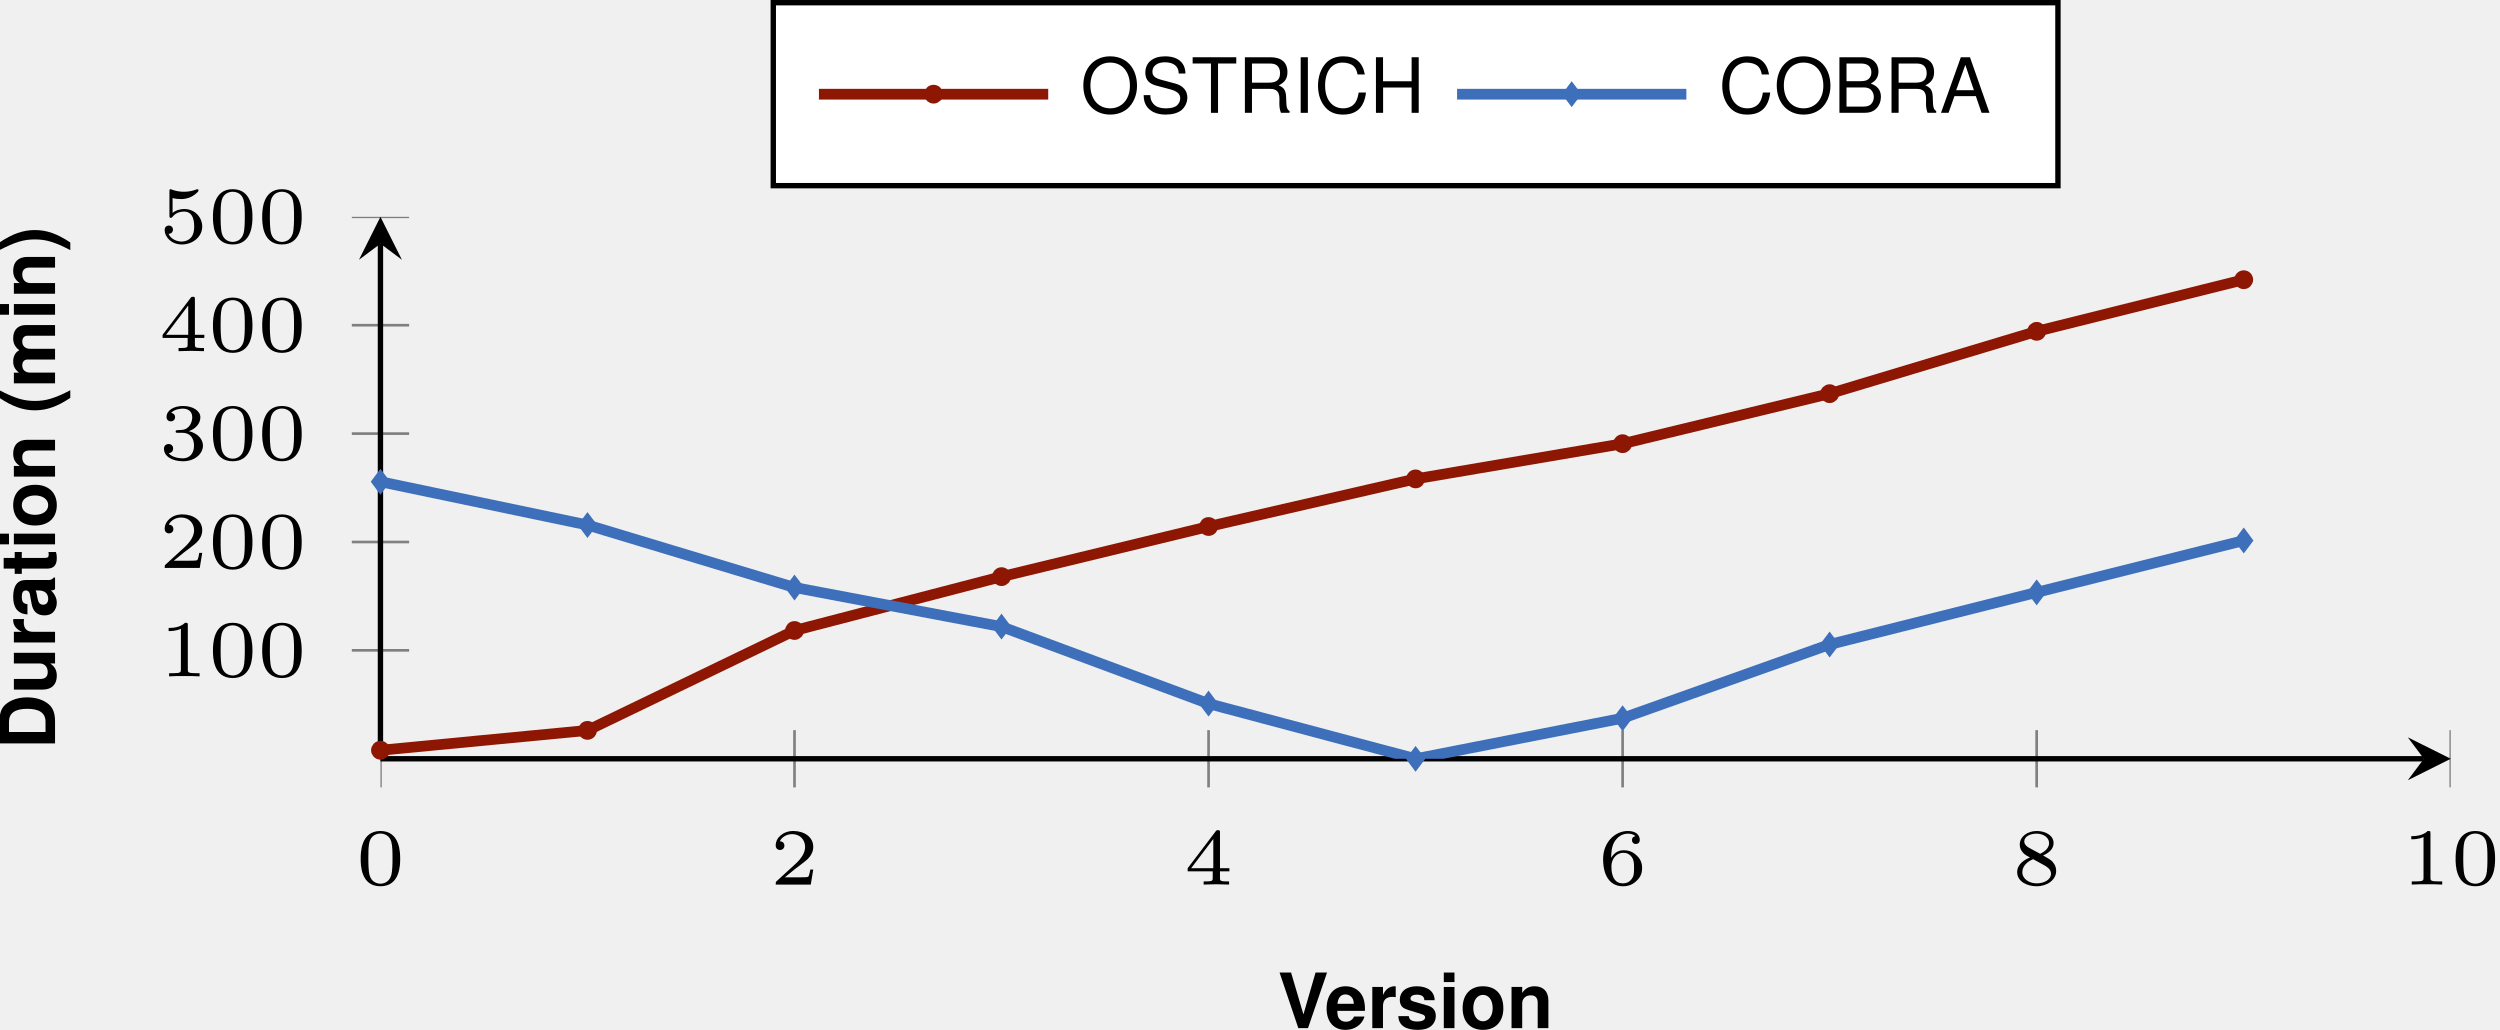
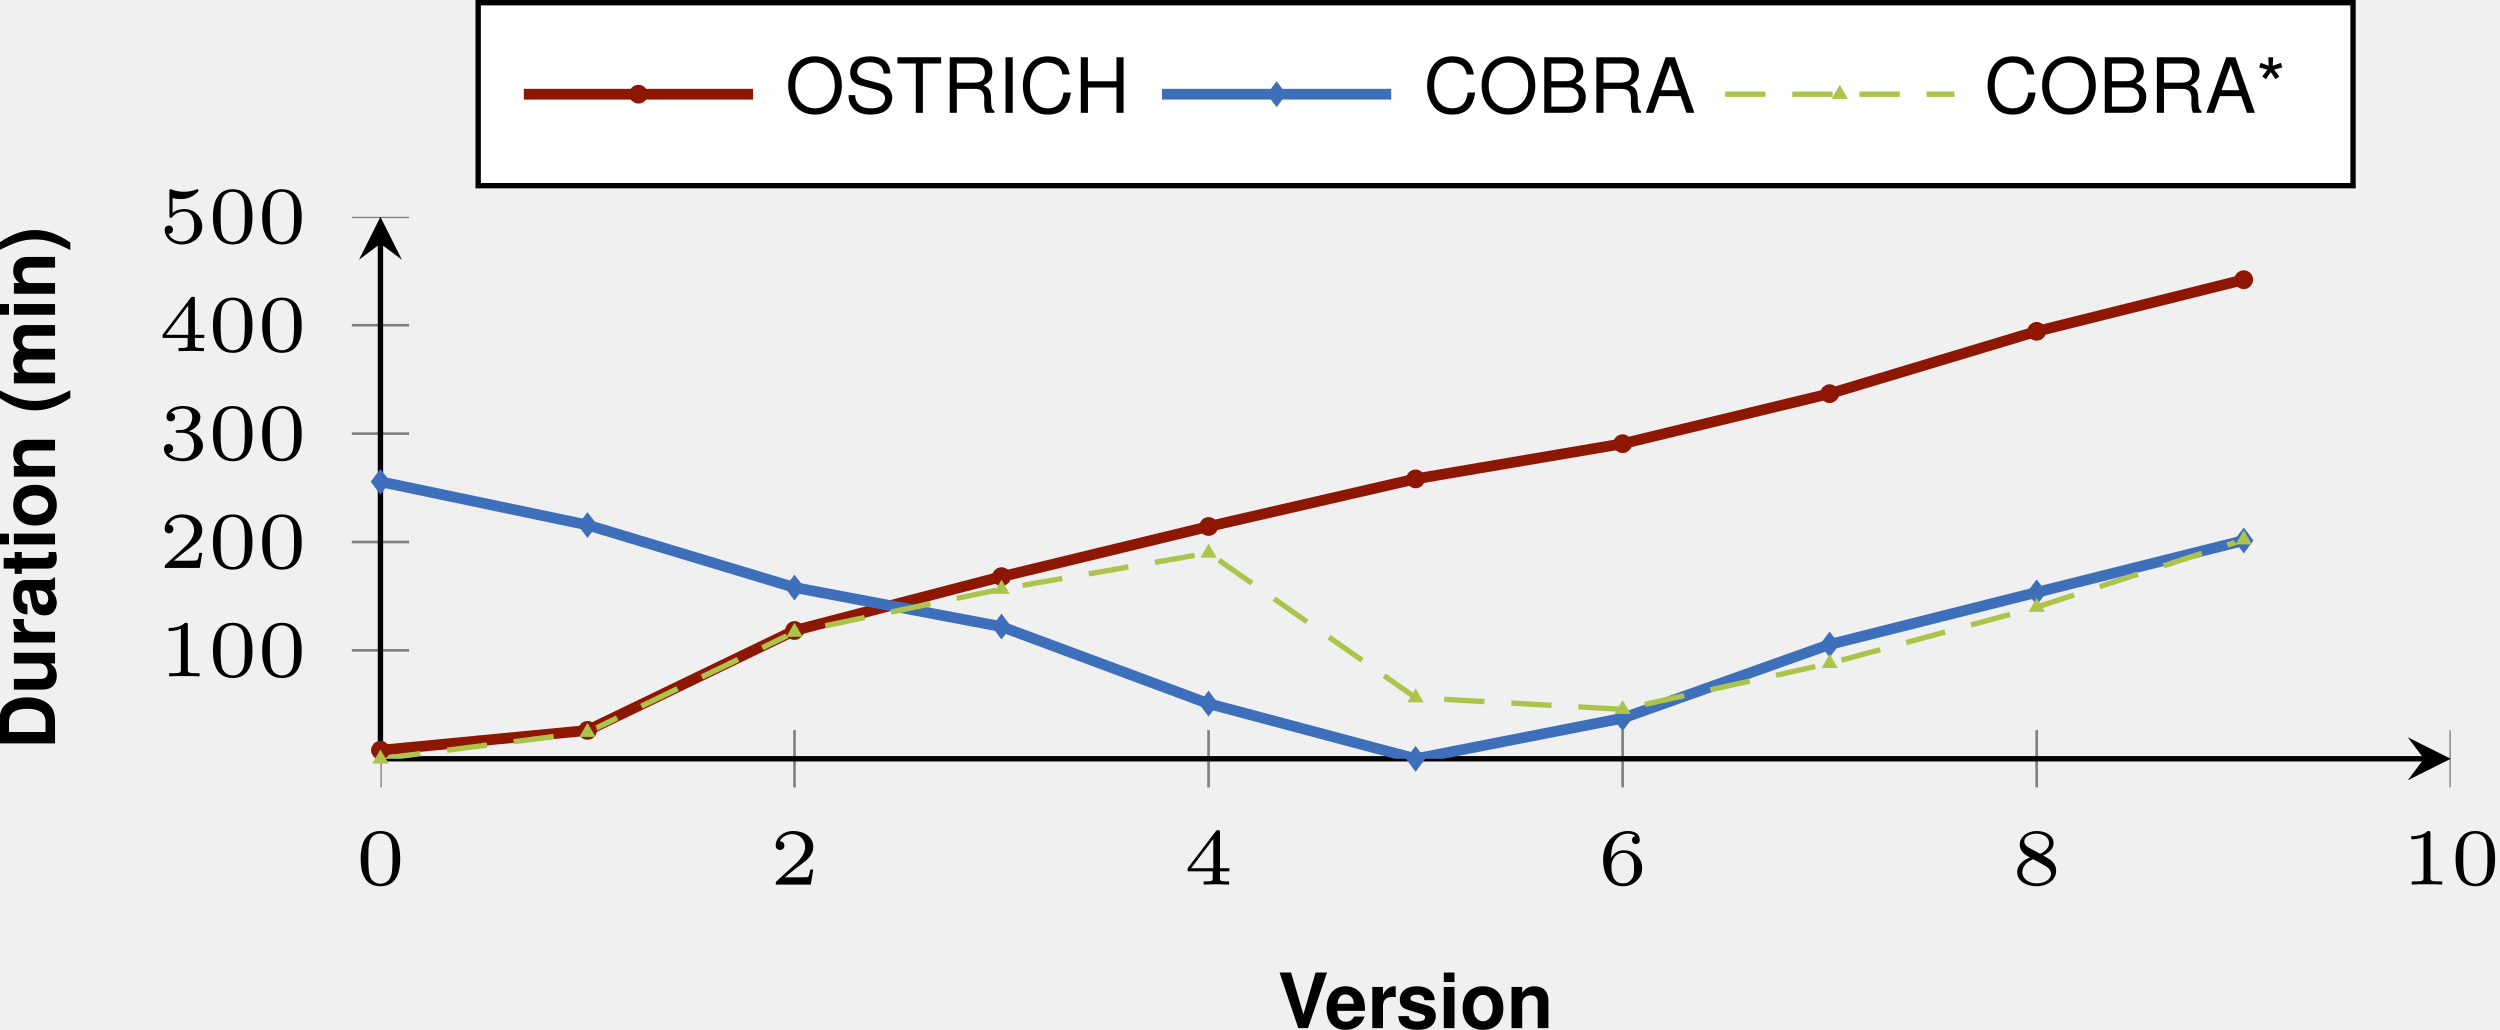
<svg xmlns="http://www.w3.org/2000/svg" xmlns:xlink="http://www.w3.org/1999/xlink" version="1.1" width="185.474pt" height="76.356pt" viewBox="2.849 -15.309 185.474 76.356">
  <defs>
    <clipPath id="clip1">
      <path d="M31.074 182.719H184.671V-140.957H31.074" />
    </clipPath>
    <clipPath id="clip2">
      <path d="M-110.68 40.984V.777H326.425V40.984" />
    </clipPath>
    <clipPath id="clip3">
      <path d="M31.074 40.984H184.671V.777H31.074Z" />
    </clipPath>
-     <path id="g4-65" d="M2.682-1.239L3.106 0H3.694L2.246-4.124H1.567L.096 0H.656L1.092-1.239H2.682ZM2.535-1.68H1.222L1.901-3.559L2.535-1.68Z" />
-     <path id="g4-66" d="M.447 0H2.308C2.699 0 2.987-.107 3.208-.345C3.411-.56 3.525-.854 3.525-1.177C3.525-1.675 3.298-1.974 2.772-2.178C3.146-2.354 3.344-2.659 3.344-3.078C3.344-3.378 3.23-3.643 3.015-3.836C2.8-4.034 2.518-4.124 2.122-4.124H.447V0ZM.973-2.348V-3.66H1.991C2.286-3.66 2.45-3.621 2.591-3.513C2.738-3.4 2.817-3.23 2.817-3.004C2.817-2.783 2.738-2.608 2.591-2.495C2.45-2.387 2.286-2.348 1.991-2.348H.973ZM.973-.464V-1.884H2.257C2.512-1.884 2.682-1.822 2.806-1.686C2.931-1.556 2.998-1.375 2.998-1.171C2.998-.973 2.931-.792 2.806-.662C2.682-.526 2.512-.464 2.257-.464H.973Z" />
-     <path id="g4-67" d="M3.745-2.846C3.581-3.751 3.061-4.192 2.155-4.192C1.601-4.192 1.154-4.017 .849-3.677C.475-3.27 .272-2.682 .272-2.014C.272-1.335 .481-.752 .871-.351C1.188-.023 1.595 .13 2.133 .13C3.14 .13 3.706-.413 3.83-1.505H3.287C3.242-1.222 3.185-1.03 3.1-.866C2.931-.526 2.58-.334 2.139-.334C1.318-.334 .798-.99 .798-2.02C.798-3.078 1.296-3.728 2.093-3.728C2.427-3.728 2.738-3.626 2.908-3.468C3.061-3.327 3.146-3.151 3.208-2.846H3.745Z" />
-     <path id="g4-72" d="M3.117-1.878V0H3.643V-4.124H3.117V-2.342H.996V-4.124H.47V0H1.001V-1.878H3.117Z" />
-     <path id="g4-73" d="M1.098-4.124H.566V0H1.098V-4.124Z" />
-     <path id="g4-79" d="M2.201-4.192C1.018-4.192 .215-3.321 .215-2.031S1.018 .13 2.206 .13C2.704 .13 3.151-.023 3.485-.306C3.932-.685 4.198-1.324 4.198-1.997C4.198-3.327 3.411-4.192 2.201-4.192ZM2.201-3.728C3.095-3.728 3.672-3.049 3.672-2.008C3.672-1.013 3.078-.334 2.206-.334C1.33-.334 .741-1.013 .741-2.031S1.33-3.728 2.201-3.728Z" />
-     <path id="g4-82" d="M1.052-1.776H2.41C2.88-1.776 3.089-1.55 3.089-1.041L3.083-.673C3.083-.419 3.129-.17 3.202 0H3.841V-.13C3.643-.266 3.604-.413 3.592-.962C3.587-1.641 3.479-1.844 3.032-2.037C3.496-2.263 3.683-2.552 3.683-3.021C3.683-3.734 3.236-4.124 2.427-4.124H.526V0H1.052V-1.776ZM1.052-2.24V-3.66H2.325C2.619-3.66 2.789-3.615 2.919-3.502C3.061-3.383 3.134-3.196 3.134-2.948C3.134-2.461 2.885-2.24 2.325-2.24H1.052Z" />
-     <path id="g4-83" d="M3.372-2.914C3.366-3.723 2.812-4.192 1.861-4.192C.956-4.192 .396-3.728 .396-2.981C.396-2.478 .662-2.161 1.205-2.02L2.229-1.748C2.75-1.612 2.987-1.403 2.987-1.081C2.987-.86 2.868-.634 2.693-.509C2.529-.396 2.269-.334 1.935-.334C1.488-.334 1.182-.441 .984-.679C.832-.86 .764-1.058 .769-1.313H.272C.277-.933 .351-.685 .515-.458C.798-.074 1.273 .13 1.901 .13C2.393 .13 2.795 .017 3.061-.187C3.338-.407 3.513-.775 3.513-1.131C3.513-1.641 3.196-2.014 2.636-2.167L1.601-2.444C1.103-2.58 .922-2.738 .922-3.055C.922-3.474 1.29-3.751 1.844-3.751C2.501-3.751 2.868-3.451 2.874-2.914H3.372Z" />
-     <path id="g4-84" d="M2.003-3.66H3.355V-4.124H.119V-3.66H1.477V0H2.003V-3.66Z" />
    <path id="g1-40" d="M1.148-4.124C.498-3.146 .226-2.365 .226-1.499C.226-.628 .498 .153 1.148 1.131H1.714C1.115-.034 .922-.668 .922-1.499C.922-2.325 1.115-2.97 1.714-4.124H1.148Z" />
    <path id="g1-41" d="M.69 1.131C1.341 .153 1.612-.628 1.612-1.494C1.612-2.365 1.341-3.146 .69-4.124H.124C.724-2.959 .917-2.325 .917-1.494C.917-.668 .724-.023 .124 1.131H.69Z" />
    <path id="g1-68" d="M.436 0H2.048C2.676 0 3.072-.147 3.349-.481C3.677-.866 3.853-1.426 3.853-2.065C3.853-2.699 3.677-3.259 3.349-3.649C3.072-3.983 2.682-4.124 2.048-4.124H.436V0ZM1.284-.707V-3.417H2.048C2.687-3.417 3.004-2.97 3.004-2.059C3.004-1.154 2.687-.707 2.048-.707H1.284Z" />
    <path id="g1-86" d="M2.246 0L3.66-4.124H2.806L1.907-1.018L.99-4.124H.136L1.528 0H2.246Z" />
    <path id="g1-97" d="M2.965-.096C2.823-.226 2.783-.311 2.783-.47V-2.167C2.783-2.789 2.359-3.106 1.533-3.106S.277-2.755 .226-2.048H.99C1.03-2.365 1.16-2.467 1.55-2.467C1.856-2.467 2.008-2.365 2.008-2.161C2.008-2.059 1.957-1.969 1.873-1.924C1.765-1.867 1.765-1.867 1.375-1.805L1.058-1.748C.453-1.646 .158-1.335 .158-.786C.158-.526 .232-.311 .373-.158C.549 .023 .815 .13 1.086 .13C1.426 .13 1.737-.017 2.014-.306C2.014-.147 2.031-.091 2.105 0H2.965V-.096ZM2.008-1.228C2.008-.769 1.782-.509 1.38-.509C1.115-.509 .95-.651 .95-.877C.95-1.115 1.075-1.228 1.403-1.296L1.675-1.346C1.884-1.386 1.918-1.397 2.008-1.443V-1.228Z" />
    <path id="g1-101" d="M2.965-1.279C2.97-1.346 2.97-1.375 2.97-1.414C2.97-1.72 2.925-2.003 2.851-2.218C2.648-2.772 2.155-3.106 1.539-3.106C.662-3.106 .124-2.472 .124-1.448C.124-.47 .656 .13 1.522 .13C2.206 .13 2.761-.26 2.936-.86H2.155C2.059-.617 1.839-.475 1.55-.475C1.324-.475 1.143-.571 1.03-.741C.956-.854 .928-.99 .917-1.279H2.965ZM.928-1.805C.979-2.269 1.177-2.501 1.528-2.501C1.726-2.501 1.907-2.404 2.02-2.246C2.093-2.133 2.127-2.014 2.144-1.805H.928Z" />
    <path id="g1-105" d="M1.171-3.055H.379V0H1.171V-3.055ZM1.171-4.124H.379V-3.417H1.171V-4.124Z" />
    <path id="g1-109" d="M.339-3.055V0H1.131V-1.833C1.131-2.206 1.335-2.433 1.675-2.433C1.941-2.433 2.105-2.28 2.105-2.037V0H2.897V-1.833C2.897-2.206 3.1-2.433 3.44-2.433C3.706-2.433 3.87-2.28 3.87-2.037V0H4.662V-2.161C4.662-2.755 4.3-3.106 3.689-3.106C3.304-3.106 3.032-2.97 2.795-2.653C2.648-2.942 2.342-3.106 1.963-3.106C1.612-3.106 1.386-2.987 1.126-2.676V-3.055H.339Z" />
    <path id="g1-110" d="M.356-3.055V0H1.148V-1.833C1.148-2.195 1.403-2.433 1.788-2.433C2.127-2.433 2.297-2.246 2.297-1.884V0H3.089V-2.048C3.089-2.721 2.716-3.106 2.065-3.106C1.652-3.106 1.375-2.953 1.148-2.614V-3.055H.356Z" />
    <path id="g1-111" d="M1.703-3.106C.769-3.106 .198-2.489 .198-1.488C.198-.481 .769 .13 1.709 .13C2.636 .13 3.219-.487 3.219-1.465C3.219-2.501 2.659-3.106 1.703-3.106ZM1.709-2.467C2.144-2.467 2.427-2.076 2.427-1.477C2.427-.905 2.133-.509 1.709-.509C1.279-.509 .99-.905 .99-1.488S1.279-2.467 1.709-2.467Z" />
    <path id="g1-114" d="M.356-3.055V0H1.148V-1.624C1.148-2.088 1.38-2.32 1.844-2.32C1.929-2.32 1.986-2.314 2.093-2.297V-3.1C2.048-3.106 2.02-3.106 1.997-3.106C1.635-3.106 1.318-2.868 1.148-2.455V-3.055H.356Z" />
    <path id="g1-115" d="M2.857-2.071C2.846-2.716 2.348-3.106 1.528-3.106C.752-3.106 .272-2.716 .272-2.088C.272-1.884 .334-1.709 .441-1.59C.549-1.482 .645-1.431 .939-1.335L1.884-1.041C2.082-.979 2.15-.917 2.15-.792C2.15-.605 1.929-.492 1.561-.492C1.358-.492 1.194-.532 1.092-.6C1.007-.662 .973-.724 .939-.888H.164C.187-.221 .679 .13 1.607 .13C2.031 .13 2.354 .04 2.58-.141S2.942-.605 2.942-.905C2.942-1.301 2.744-1.556 2.342-1.675L1.341-1.963C1.12-2.031 1.064-2.076 1.064-2.201C1.064-2.37 1.245-2.484 1.522-2.484C1.901-2.484 2.088-2.348 2.093-2.071H2.857Z" />
    <path id="g1-116" d="M1.703-2.993H1.262V-3.813H.47V-2.993H.079V-2.467H.47V-.588C.47-.107 .724 .13 1.245 .13C1.42 .13 1.561 .113 1.703 .068V-.487C1.624-.475 1.578-.47 1.522-.47C1.313-.47 1.262-.532 1.262-.803V-2.467H1.703V-2.993Z" />
    <path id="g1-117" d="M3.061 0V-3.055H2.269V-1.143C2.269-.781 2.014-.543 1.629-.543C1.29-.543 1.12-.724 1.12-1.092V-3.055H.328V-.928C.328-.255 .702 .13 1.352 .13C1.765 .13 2.042-.023 2.269-.362V0H3.061Z" />
+     <path id="g4-42" d="M.905-4.124L.933-3.491L.334-3.706L.226-3.372L.837-3.202L.447-2.699L.73-2.495L1.086-3.021L1.437-2.495L1.726-2.699L1.33-3.202L1.941-3.372L1.833-3.706L1.233-3.491L1.262-4.124H.905Z" />
+     <path id="g4-65" d="M2.682-1.239L3.106 0H3.694L2.246-4.124H1.567L.096 0H.656L1.092-1.239H2.682ZM2.535-1.68H1.222L1.901-3.559L2.535-1.68Z" />
+     <path id="g4-66" d="M.447 0H2.308C2.699 0 2.987-.107 3.208-.345C3.411-.56 3.525-.854 3.525-1.177C3.525-1.675 3.298-1.974 2.772-2.178C3.146-2.354 3.344-2.659 3.344-3.078C3.344-3.378 3.23-3.643 3.015-3.836C2.8-4.034 2.518-4.124 2.122-4.124H.447V0ZM.973-2.348V-3.66H1.991C2.286-3.66 2.45-3.621 2.591-3.513C2.738-3.4 2.817-3.23 2.817-3.004C2.817-2.783 2.738-2.608 2.591-2.495C2.45-2.387 2.286-2.348 1.991-2.348H.973ZM.973-.464V-1.884H2.257C2.512-1.884 2.682-1.822 2.806-1.686C2.931-1.556 2.998-1.375 2.998-1.171C2.998-.973 2.931-.792 2.806-.662C2.682-.526 2.512-.464 2.257-.464H.973Z" />
+     <path id="g4-67" d="M3.745-2.846C3.581-3.751 3.061-4.192 2.155-4.192C1.601-4.192 1.154-4.017 .849-3.677C.475-3.27 .272-2.682 .272-2.014C.272-1.335 .481-.752 .871-.351C1.188-.023 1.595 .13 2.133 .13C3.14 .13 3.706-.413 3.83-1.505H3.287C3.242-1.222 3.185-1.03 3.1-.866C2.931-.526 2.58-.334 2.139-.334C1.318-.334 .798-.99 .798-2.02C.798-3.078 1.296-3.728 2.093-3.728C2.427-3.728 2.738-3.626 2.908-3.468C3.061-3.327 3.146-3.151 3.208-2.846H3.745Z" />
+     <path id="g4-72" d="M3.117-1.878V0H3.643V-4.124H3.117V-2.342H.996V-4.124H.47V0H1.001V-1.878H3.117Z" />
+     <path id="g4-73" d="M1.098-4.124H.566V0H1.098V-4.124Z" />
+     <path id="g4-79" d="M2.201-4.192C1.018-4.192 .215-3.321 .215-2.031S1.018 .13 2.206 .13C2.704 .13 3.151-.023 3.485-.306C3.932-.685 4.198-1.324 4.198-1.997C4.198-3.327 3.411-4.192 2.201-4.192ZM2.201-3.728C3.095-3.728 3.672-3.049 3.672-2.008C3.672-1.013 3.078-.334 2.206-.334C1.33-.334 .741-1.013 .741-2.031S1.33-3.728 2.201-3.728Z" />
+     <path id="g4-82" d="M1.052-1.776H2.41C2.88-1.776 3.089-1.55 3.089-1.041L3.083-.673C3.083-.419 3.129-.17 3.202 0H3.841V-.13C3.643-.266 3.604-.413 3.592-.962C3.587-1.641 3.479-1.844 3.032-2.037C3.496-2.263 3.683-2.552 3.683-3.021C3.683-3.734 3.236-4.124 2.427-4.124H.526V0H1.052V-1.776ZM1.052-2.24V-3.66H2.325C2.619-3.66 2.789-3.615 2.919-3.502C3.061-3.383 3.134-3.196 3.134-2.948C3.134-2.461 2.885-2.24 2.325-2.24H1.052Z" />
+     <path id="g4-83" d="M3.372-2.914C3.366-3.723 2.812-4.192 1.861-4.192C.956-4.192 .396-3.728 .396-2.981C.396-2.478 .662-2.161 1.205-2.02L2.229-1.748C2.75-1.612 2.987-1.403 2.987-1.081C2.987-.86 2.868-.634 2.693-.509C2.529-.396 2.269-.334 1.935-.334C1.488-.334 1.182-.441 .984-.679C.832-.86 .764-1.058 .769-1.313H.272C.277-.933 .351-.685 .515-.458C.798-.074 1.273 .13 1.901 .13C2.393 .13 2.795 .017 3.061-.187C3.338-.407 3.513-.775 3.513-1.131C3.513-1.641 3.196-2.014 2.636-2.167L1.601-2.444C1.103-2.58 .922-2.738 .922-3.055C.922-3.474 1.29-3.751 1.844-3.751C2.501-3.751 2.868-3.451 2.874-2.914H3.372Z" />
+     <path id="g4-84" d="M2.003-3.66H3.355V-4.124H.119V-3.66H1.477V0H2.003V-3.66Z" />
    <path id="g2-48" d="M3.288-1.907C3.288-2.343 3.288-3.975 1.823-3.975S.359-2.343 .359-1.907C.359-1.476 .359 .126 1.823 .126S3.288-1.476 3.288-1.907ZM1.823-.066C1.572-.066 1.166-.185 1.022-.681C.927-1.028 .927-1.614 .927-1.985C.927-2.385 .927-2.845 1.01-3.168C1.16-3.706 1.614-3.784 1.823-3.784C2.098-3.784 2.493-3.652 2.624-3.198C2.714-2.881 2.72-2.445 2.72-1.985C2.72-1.602 2.72-.998 2.618-.664C2.451-.143 2.02-.066 1.823-.066Z" />
    <path id="g2-49" d="M2.146-3.796C2.146-3.975 2.122-3.975 1.943-3.975C1.548-3.593 .938-3.593 .723-3.593V-3.359C.879-3.359 1.273-3.359 1.632-3.527V-.508C1.632-.311 1.632-.233 1.016-.233H.759V0C1.088-.024 1.554-.024 1.889-.024S2.69-.024 3.019 0V-.233H2.762C2.146-.233 2.146-.311 2.146-.508V-3.796Z" />
    <path id="g2-50" d="M3.216-1.118H2.995C2.983-1.034 2.923-.64 2.833-.574C2.792-.538 2.307-.538 2.224-.538H1.106L1.871-1.16C2.074-1.321 2.606-1.704 2.792-1.883C2.971-2.062 3.216-2.367 3.216-2.792C3.216-3.539 2.54-3.975 1.739-3.975C.968-3.975 .43-3.467 .43-2.905C.43-2.6 .687-2.564 .753-2.564C.903-2.564 1.076-2.672 1.076-2.887C1.076-3.019 .998-3.21 .735-3.21C.873-3.515 1.237-3.742 1.65-3.742C2.277-3.742 2.612-3.276 2.612-2.792C2.612-2.367 2.331-1.931 1.913-1.548L.496-.251C.436-.191 .43-.185 .43 0H3.031L3.216-1.118Z" />
    <path id="g2-51" d="M1.757-1.985C2.266-1.985 2.606-1.644 2.606-1.034C2.606-.377 2.212-.09 1.775-.09C1.614-.09 .998-.126 .729-.472C.962-.496 1.058-.652 1.058-.813C1.058-1.016 .915-1.154 .717-1.154C.556-1.154 .377-1.052 .377-.801C.377-.209 1.034 .126 1.793 .126C2.678 .126 3.27-.442 3.27-1.034C3.27-1.47 2.935-1.931 2.224-2.11C2.696-2.266 3.078-2.648 3.078-3.138C3.078-3.616 2.517-3.975 1.799-3.975C1.1-3.975 .568-3.652 .568-3.162C.568-2.905 .765-2.833 .885-2.833C1.04-2.833 1.201-2.941 1.201-3.15C1.201-3.335 1.07-3.443 .909-3.467C1.19-3.778 1.733-3.778 1.787-3.778C2.092-3.778 2.475-3.634 2.475-3.138C2.475-2.809 2.289-2.236 1.692-2.2C1.584-2.194 1.423-2.182 1.369-2.182C1.309-2.176 1.243-2.17 1.243-2.08C1.243-1.985 1.309-1.985 1.411-1.985H1.757Z" />
    <path id="g2-52" d="M3.371-.98V-1.213H2.672V-3.856C2.672-3.993 2.672-4.035 2.523-4.035C2.415-4.035 2.403-4.017 2.349-3.945L.275-1.213V-.98H2.134V-.502C2.134-.305 2.134-.233 1.632-.233H1.459V0C1.578-.006 2.14-.024 2.403-.024S3.228-.006 3.347 0V-.233H3.174C2.672-.233 2.672-.305 2.672-.502V-.98H3.371ZM2.176-3.383V-1.213H.532L2.176-3.383Z" />
    <path id="g2-53" d="M1.016-3.318C1.213-3.264 1.423-3.24 1.626-3.24C1.757-3.24 2.092-3.24 2.469-3.449C2.57-3.509 2.941-3.754 2.941-3.879C2.941-3.957 2.881-3.975 2.857-3.975C2.839-3.975 2.833-3.975 2.768-3.951C2.552-3.867 2.248-3.784 1.859-3.784C1.566-3.784 1.243-3.838 .974-3.939C.915-3.963 .891-3.975 .867-3.975C.783-3.975 .783-3.909 .783-3.814V-2.02C.783-1.919 .783-1.847 .891-1.847C.944-1.847 .962-1.871 1.004-1.919C1.154-2.11 1.417-2.313 1.883-2.313C2.618-2.313 2.618-1.417 2.618-1.225C2.618-.992 2.6-.658 2.403-.412C2.218-.185 1.943-.09 1.686-.09C1.273-.09 .861-.317 .717-.664C1.01-.669 1.046-.903 1.046-.974C1.046-1.136 .921-1.279 .735-1.279C.681-1.279 .43-1.249 .43-.95C.43-.4 .95 .126 1.704 .126C2.523 .126 3.216-.454 3.216-1.201C3.216-1.883 2.666-2.505 1.895-2.505C1.506-2.505 1.207-2.379 1.016-2.218V-3.318Z" />
    <path id="g2-54" d="M.974-1.979C.98-2.277 .992-2.774 1.201-3.144C1.465-3.599 1.859-3.778 2.218-3.778C2.355-3.778 2.63-3.754 2.774-3.587C2.552-3.551 2.517-3.395 2.517-3.3C2.517-3.144 2.624-3.013 2.803-3.013S3.096-3.126 3.096-3.312C3.096-3.676 2.821-3.975 2.212-3.975C1.285-3.975 .377-3.168 .377-1.895C.377-.442 1.052 .126 1.841 .126C2.074 .126 2.481 .09 2.845-.263C3.037-.454 3.27-.693 3.27-1.219C3.27-1.423 3.246-1.805 2.881-2.146C2.672-2.337 2.409-2.546 1.901-2.546C1.482-2.546 1.178-2.331 .974-1.979ZM1.835-.09C.992-.09 .992-1.118 .992-1.351C.992-1.865 1.333-2.355 1.871-2.355C2.182-2.355 2.361-2.23 2.505-2.038C2.672-1.805 2.672-1.536 2.672-1.219C2.672-.807 2.66-.604 2.457-.365C2.313-.185 2.122-.09 1.835-.09Z" />
    <path id="g2-56" d="M2.301-2.158C2.744-2.355 3.078-2.648 3.078-3.078C3.078-3.664 2.451-3.975 1.829-3.975C1.154-3.975 .568-3.569 .568-2.965C.568-2.594 .813-2.307 1.064-2.158C1.124-2.122 1.267-2.044 1.327-2.008C.933-1.859 .377-1.524 .377-.921C.377-.221 1.124 .126 1.817 .126C2.612 .126 3.27-.353 3.27-1.016C3.27-1.429 3.019-1.674 2.929-1.763C2.815-1.871 2.517-2.038 2.301-2.158ZM1.219-2.75C1.207-2.756 .903-2.923 .903-3.198C.903-3.587 1.375-3.778 1.817-3.778C2.283-3.778 2.744-3.521 2.744-3.072C2.744-2.612 2.248-2.367 2.08-2.283L1.219-2.75ZM1.566-1.883C1.632-1.847 2.271-1.488 2.433-1.405C2.558-1.327 2.887-1.148 2.887-.807C2.887-.335 2.337-.09 1.829-.09C1.273-.09 .759-.412 .759-.921S1.237-1.763 1.566-1.883Z" />
  </defs>
  <g id="page1">
    <path d="M31.074 43.109V38.859M61.793 43.109V38.859M92.512 43.109V38.859M123.23 43.109V38.859M153.949 43.109V38.859M184.671 43.109V38.859" stroke="#808080" fill="none" stroke-width=".199" stroke-miterlimit="10" clip-path="url(#clip1)" />
    <path d="M28.949 32.941H33.203M28.949 24.902H33.203M28.949 16.859H33.203M28.949 8.816H33.203M28.949 .777H33.203" stroke="#808080" fill="none" stroke-width=".199" stroke-miterlimit="10" clip-path="url(#clip2)" />
    <path d="M31.074 40.984H182.675" stroke="#000" fill="none" stroke-width=".399" stroke-miterlimit="10" />
    <path d="M184.672 40.984L181.481 39.391L182.676 40.984L181.481 42.578" />
    <path d="M31.074 40.984V2.769" stroke="#000" fill="none" stroke-width=".399" stroke-miterlimit="10" />
    <path d="M31.074 .777L29.48 3.965L31.074 2.77L32.668 3.965" />
    <g transform="matrix(1 0 0 1 -33.2658 32.526)">
      <use x="62.515" y="17.791" xlink:href="#g2-48" />
    </g>
    <g transform="matrix(1 0 0 1 -2.5469 32.526)">
      <use x="62.515" y="17.791" xlink:href="#g2-50" />
    </g>
    <g transform="matrix(1 0 0 1 28.1721 32.526)">
      <use x="62.515" y="17.791" xlink:href="#g2-52" />
    </g>
    <g transform="matrix(1 0 0 1 58.8913 32.526)">
      <use x="62.515" y="17.791" xlink:href="#g2-54" />
    </g>
    <g transform="matrix(1 0 0 1 89.6103 32.526)">
      <use x="62.515" y="17.791" xlink:href="#g2-56" />
    </g>
    <g transform="matrix(1 0 0 1 118.5023 32.526)">
      <use x="62.515" y="17.791" xlink:href="#g2-49" />
      <use x="66.168" y="17.791" xlink:href="#g2-48" />
    </g>
    <g transform="matrix(1 0 0 1 -47.8782 17.0784)">
      <use x="62.515" y="17.791" xlink:href="#g2-49" />
      <use x="66.168" y="17.791" xlink:href="#g2-48" />
      <use x="69.821" y="17.791" xlink:href="#g2-48" />
    </g>
-     <g transform="matrix(1 0 0 1 -47.8782 9.0366)">
+     <g transform="matrix(1 0 0 1 -47.8782 9.0365)">
      <use x="62.515" y="17.791" xlink:href="#g2-50" />
      <use x="66.168" y="17.791" xlink:href="#g2-48" />
      <use x="69.821" y="17.791" xlink:href="#g2-48" />
    </g>
    <g transform="matrix(1 0 0 1 -47.8782 .9947)">
      <use x="62.515" y="17.791" xlink:href="#g2-51" />
      <use x="66.168" y="17.791" xlink:href="#g2-48" />
      <use x="69.821" y="17.791" xlink:href="#g2-48" />
    </g>
-     <g transform="matrix(1 0 0 1 -47.8782 -7.0471)">
+     <g transform="matrix(1 0 0 1 -47.8782 -7.0472)">
      <use x="62.515" y="17.791" xlink:href="#g2-52" />
      <use x="66.168" y="17.791" xlink:href="#g2-48" />
      <use x="69.821" y="17.791" xlink:href="#g2-48" />
    </g>
-     <g transform="matrix(1 0 0 1 -47.8782 -15.08899)">
+     <g transform="matrix(1 0 0 1 -47.8782 -15.08901)">
      <use x="62.515" y="17.791" xlink:href="#g2-53" />
      <use x="66.168" y="17.791" xlink:href="#g2-48" />
      <use x="69.821" y="17.791" xlink:href="#g2-48" />
    </g>
    <path d="M31.074 40.352L46.434 38.879L61.793 31.469L77.152 27.473L92.512 23.754L107.871 20.219L123.231 17.609L138.589 13.895L153.949 9.273L169.312 5.441" stroke="#8e1704" fill="none" stroke-width=".797" stroke-miterlimit="10" clip-path="url(#clip3)" />
    <path d="M31.074 20.43L46.434 23.641L61.793 28.277L77.152 31.184L92.512 36.895L107.871 40.984L123.231 37.973L138.589 32.504L153.949 28.637L169.312 24.793" stroke="#3e6fba" fill="none" stroke-width=".797" stroke-miterlimit="10" clip-path="url(#clip3)" />
+     <path d="M31.074 40.984L46.434 39.016L61.793 31.59L77.152 28.395L92.512 25.715L107.871 36.453L123.231 37.316L138.589 33.906L153.949 29.734L169.312 24.73" stroke="#acc44b" fill="none" stroke-width=".399" stroke-miterlimit="10" stroke-dasharray="2.989,1.993" clip-path="url(#clip3)" />
    <path d="M31.375 40.352C31.375 40.188 31.242 40.051 31.074 40.051C30.91 40.051 30.777 40.188 30.777 40.352C30.777 40.516 30.91 40.652 31.074 40.652C31.242 40.652 31.375 40.516 31.375 40.352Z" fill="#8e1704" />
    <path d="M31.375 40.352C31.375 40.188 31.242 40.051 31.074 40.051C30.91 40.051 30.777 40.188 30.777 40.352C30.777 40.516 30.91 40.652 31.074 40.652C31.242 40.652 31.375 40.516 31.375 40.352Z" stroke="#8e1704" fill="none" stroke-width=".797" stroke-miterlimit="10" />
    <path d="M46.734 38.879C46.734 38.715 46.602 38.578 46.434 38.578C46.27 38.578 46.137 38.715 46.137 38.879S46.27 39.176 46.434 39.176C46.602 39.176 46.734 39.043 46.734 38.879Z" fill="#8e1704" />
    <path d="M46.734 38.879C46.734 38.715 46.602 38.578 46.434 38.578C46.27 38.578 46.137 38.715 46.137 38.879S46.27 39.176 46.434 39.176C46.602 39.176 46.734 39.043 46.734 38.879Z" stroke="#8e1704" fill="none" stroke-width=".797" stroke-miterlimit="10" />
    <path d="M62.094 31.469C62.094 31.301 61.961 31.168 61.793 31.168C61.629 31.168 61.496 31.301 61.496 31.469C61.496 31.633 61.629 31.766 61.793 31.766C61.961 31.766 62.094 31.633 62.094 31.469Z" fill="#8e1704" />
    <path d="M62.094 31.469C62.094 31.301 61.961 31.168 61.793 31.168C61.629 31.168 61.496 31.301 61.496 31.469C61.496 31.633 61.629 31.766 61.793 31.766C61.961 31.766 62.094 31.633 62.094 31.469Z" stroke="#8e1704" fill="none" stroke-width=".797" stroke-miterlimit="10" />
    <path d="M77.453 27.473C77.453 27.309 77.32 27.172 77.152 27.172C76.988 27.172 76.856 27.309 76.856 27.473C76.856 27.637 76.988 27.77 77.152 27.77C77.32 27.77 77.453 27.637 77.453 27.473Z" fill="#8e1704" />
    <path d="M77.453 27.473C77.453 27.309 77.32 27.172 77.152 27.172C76.988 27.172 76.856 27.309 76.856 27.473C76.856 27.637 76.988 27.77 77.152 27.77C77.32 27.77 77.453 27.637 77.453 27.473Z" stroke="#8e1704" fill="none" stroke-width=".797" stroke-miterlimit="10" />
    <path d="M92.812 23.754C92.812 23.59 92.68 23.453 92.512 23.453C92.348 23.453 92.215 23.59 92.215 23.754C92.215 23.918 92.348 24.051 92.512 24.051C92.68 24.051 92.812 23.918 92.812 23.754Z" fill="#8e1704" />
    <path d="M92.812 23.754C92.812 23.59 92.68 23.453 92.512 23.453C92.348 23.453 92.215 23.59 92.215 23.754C92.215 23.918 92.348 24.051 92.512 24.051C92.68 24.051 92.812 23.918 92.812 23.754Z" stroke="#8e1704" fill="none" stroke-width=".797" stroke-miterlimit="10" />
    <path d="M108.172 20.219C108.172 20.055 108.039 19.922 107.871 19.922C107.707 19.922 107.574 20.055 107.574 20.219C107.574 20.383 107.707 20.52 107.871 20.52C108.039 20.52 108.172 20.383 108.172 20.219Z" fill="#8e1704" />
    <path d="M108.172 20.219C108.172 20.055 108.039 19.922 107.871 19.922C107.707 19.922 107.574 20.055 107.574 20.219C107.574 20.383 107.707 20.52 107.871 20.52C108.039 20.52 108.172 20.383 108.172 20.219Z" stroke="#8e1704" fill="none" stroke-width=".797" stroke-miterlimit="10" />
    <path d="M123.531 17.609C123.531 17.441 123.398 17.309 123.231 17.309C123.066 17.309 122.934 17.441 122.934 17.609C122.934 17.773 123.066 17.906 123.231 17.906C123.398 17.906 123.531 17.773 123.531 17.609Z" fill="#8e1704" />
    <path d="M123.531 17.609C123.531 17.441 123.398 17.309 123.231 17.309C123.066 17.309 122.934 17.441 122.934 17.609C122.934 17.773 123.066 17.906 123.231 17.906C123.398 17.906 123.531 17.773 123.531 17.609Z" stroke="#8e1704" fill="none" stroke-width=".797" stroke-miterlimit="10" />
    <path d="M138.89 13.895C138.89 13.73 138.757 13.598 138.589 13.598C138.425 13.598 138.293 13.73 138.293 13.895C138.293 14.062 138.425 14.195 138.589 14.195C138.757 14.195 138.89 14.062 138.89 13.895Z" fill="#8e1704" />
    <path d="M138.89 13.895C138.89 13.73 138.757 13.598 138.589 13.598C138.425 13.598 138.293 13.73 138.293 13.895C138.293 14.062 138.425 14.195 138.589 14.195C138.757 14.195 138.89 14.062 138.89 13.895Z" stroke="#8e1704" fill="none" stroke-width=".797" stroke-miterlimit="10" />
    <path d="M154.25 9.273C154.25 9.105 154.117 8.973 153.949 8.973C153.785 8.973 153.652 9.105 153.652 9.273C153.652 9.438 153.785 9.57 153.949 9.57C154.117 9.57 154.25 9.438 154.25 9.273Z" fill="#8e1704" />
    <path d="M154.25 9.273C154.25 9.105 154.117 8.973 153.949 8.973C153.785 8.973 153.652 9.105 153.652 9.273C153.652 9.438 153.785 9.57 153.949 9.57C154.117 9.57 154.25 9.438 154.25 9.273Z" stroke="#8e1704" fill="none" stroke-width=".797" stroke-miterlimit="10" />
    <path d="M169.609 5.441C169.609 5.277 169.476 5.144 169.312 5.144C169.144 5.144 169.011 5.277 169.011 5.441C169.011 5.606 169.144 5.742 169.312 5.742C169.476 5.742 169.609 5.606 169.609 5.441Z" fill="#8e1704" />
    <path d="M169.609 5.441C169.609 5.277 169.476 5.144 169.312 5.144C169.144 5.144 169.011 5.277 169.011 5.441C169.011 5.606 169.144 5.742 169.312 5.742C169.476 5.742 169.609 5.606 169.609 5.441Z" stroke="#8e1704" fill="none" stroke-width=".797" stroke-miterlimit="10" />
    <path d="M31.074 20.133L31.301 20.43L31.074 20.73L30.852 20.43Z" fill="#8e1704" />
    <path d="M31.074 20.133L31.301 20.43L31.074 20.73L30.852 20.43Z" stroke="#3e6fba" fill="none" stroke-width=".797" stroke-miterlimit="10" />
    <path d="M46.434 23.344L46.66 23.641L46.434 23.941L46.211 23.641Z" fill="#8e1704" />
    <path d="M46.434 23.344L46.66 23.641L46.434 23.941L46.211 23.641Z" stroke="#3e6fba" fill="none" stroke-width=".797" stroke-miterlimit="10" />
    <path d="M61.793 27.98L62.02 28.277L61.793 28.578L61.57 28.277Z" fill="#8e1704" />
    <path d="M61.793 27.98L62.02 28.277L61.793 28.578L61.57 28.277Z" stroke="#3e6fba" fill="none" stroke-width=".797" stroke-miterlimit="10" />
    <path d="M77.152 30.883L77.379 31.184L77.152 31.48L76.93 31.184Z" fill="#8e1704" />
    <path d="M77.152 30.883L77.379 31.184L77.152 31.48L76.93 31.184Z" stroke="#3e6fba" fill="none" stroke-width=".797" stroke-miterlimit="10" />
    <path d="M92.512 36.594L92.738 36.895L92.512 37.191L92.289 36.895Z" fill="#8e1704" />
    <path d="M92.512 36.594L92.738 36.895L92.512 37.191L92.289 36.895Z" stroke="#3e6fba" fill="none" stroke-width=".797" stroke-miterlimit="10" />
    <path d="M107.871 40.688L108.098 40.984L107.871 41.285L107.648 40.984Z" fill="#8e1704" />
    <path d="M107.871 40.688L108.098 40.984L107.871 41.285L107.648 40.984Z" stroke="#3e6fba" fill="none" stroke-width=".797" stroke-miterlimit="10" />
    <path d="M123.231 37.676L123.457 37.973L123.231 38.273L123.008 37.973Z" fill="#8e1704" />
    <path d="M123.231 37.676L123.457 37.973L123.231 38.273L123.008 37.973Z" stroke="#3e6fba" fill="none" stroke-width=".797" stroke-miterlimit="10" />
    <path d="M138.589 32.207L138.816 32.504L138.589 32.805L138.367 32.504Z" fill="#8e1704" />
    <path d="M138.589 32.207L138.816 32.504L138.589 32.805L138.367 32.504Z" stroke="#3e6fba" fill="none" stroke-width=".797" stroke-miterlimit="10" />
    <path d="M153.949 28.34L154.175 28.637L153.949 28.938L153.726 28.637Z" fill="#8e1704" />
    <path d="M153.949 28.34L154.175 28.637L153.949 28.938L153.726 28.637Z" stroke="#3e6fba" fill="none" stroke-width=".797" stroke-miterlimit="10" />
    <path d="M169.312 24.492L169.535 24.793L169.312 25.09L169.086 24.793Z" fill="#8e1704" />
    <path d="M169.312 24.492L169.535 24.793L169.312 25.09L169.086 24.793Z" stroke="#3e6fba" fill="none" stroke-width=".797" stroke-miterlimit="10" />
+     <path d="M31.074 40.688L31.336 41.133H30.816Z" fill="#8e1704" />
+     <path d="M31.074 40.688L31.336 41.133H30.816Z" stroke="#acc44b" fill="none" stroke-width=".399" stroke-miterlimit="10" />
+     <path d="M46.434 38.719L46.695 39.164H46.176Z" fill="#8e1704" />
+     <path d="M46.434 38.719L46.695 39.164H46.176Z" stroke="#acc44b" fill="none" stroke-width=".399" stroke-miterlimit="10" />
+     <path d="M61.793 31.289L62.055 31.738H61.535Z" fill="#8e1704" />
+     <path d="M61.793 31.289L62.055 31.738H61.535Z" stroke="#acc44b" fill="none" stroke-width=".399" stroke-miterlimit="10" />
+     <path d="M77.152 28.094L77.414 28.543H76.894Z" fill="#8e1704" />
+     <path d="M77.152 28.094L77.414 28.543H76.894Z" stroke="#acc44b" fill="none" stroke-width=".399" stroke-miterlimit="10" />
+     <path d="M92.512 25.418L92.773 25.863H92.254Z" fill="#8e1704" />
+     <path d="M92.512 25.418L92.773 25.863H92.254Z" stroke="#acc44b" fill="none" stroke-width=".399" stroke-miterlimit="10" />
+     <path d="M107.871 36.156L108.133 36.602H107.613Z" fill="#8e1704" />
+     <path d="M107.871 36.156L108.133 36.602H107.613Z" stroke="#acc44b" fill="none" stroke-width=".399" stroke-miterlimit="10" />
+     <path d="M123.231 37.016L123.492 37.465H122.973Z" fill="#8e1704" />
+     <path d="M123.231 37.016L123.492 37.465H122.973Z" stroke="#acc44b" fill="none" stroke-width=".399" stroke-miterlimit="10" />
+     <path d="M138.589 33.605L138.851 34.055H138.332Z" fill="#8e1704" />
+     <path d="M138.589 33.605L138.851 34.055H138.332Z" stroke="#acc44b" fill="none" stroke-width=".399" stroke-miterlimit="10" />
+     <path d="M153.949 29.438L154.211 29.887H153.691Z" fill="#8e1704" />
+     <path d="M153.949 29.438L154.211 29.887H153.691Z" stroke="#acc44b" fill="none" stroke-width=".399" stroke-miterlimit="10" />
+     <path d="M169.312 24.43L169.57 24.879H169.05Z" fill="#8e1704" />
+     <path d="M169.312 24.43L169.57 24.879H169.05Z" stroke="#acc44b" fill="none" stroke-width=".399" stroke-miterlimit="10" />
    <g transform="matrix(1 0 0 1 35.1279 43.1769)">
      <use x="62.515" y="17.791" xlink:href="#g1-86" />
      <use x="66.018" y="17.791" xlink:href="#g1-101" />
      <use x="69.176" y="17.791" xlink:href="#g1-114" />
      <use x="71.3" y="17.791" xlink:href="#g1-115" />
      <use x="74.457" y="17.791" xlink:href="#g1-105" />
      <use x="76.035" y="17.791" xlink:href="#g1-111" />
      <use x="79.505" y="17.791" xlink:href="#g1-110" />
    </g>
    <g transform="matrix(0 -1 1 0 -10.85779 102.7964)">
      <use x="62.515" y="17.791" xlink:href="#g1-68" />
      <use x="66.615" y="17.791" xlink:href="#g1-117" />
      <use x="70.084" y="17.791" xlink:href="#g1-114" />
      <use x="72.293" y="17.791" xlink:href="#g1-97" />
      <use x="75.451" y="17.791" xlink:href="#g1-116" />
      <use x="77.342" y="17.791" xlink:href="#g1-105" />
      <use x="78.92" y="17.791" xlink:href="#g1-111" />
      <use x="82.39" y="17.791" xlink:href="#g1-110" />
      <use x="87.438" y="17.791" xlink:href="#g1-40" />
      <use x="89.329" y="17.791" xlink:href="#g1-109" />
      <use x="94.377" y="17.791" xlink:href="#g1-105" />
      <use x="95.956" y="17.791" xlink:href="#g1-110" />
      <use x="99.426" y="17.791" xlink:href="#g1-41" />
    </g>
-     <path d="M60.219-1.535H155.527V-15.109H60.219Z" fill="#fff" />
-     <path d="M60.219-1.535H155.527V-15.109H60.219Z" stroke="#000" fill="none" stroke-width=".399" stroke-miterlimit="10" />
-     <path d="M63.605-8.32H72.109H80.617" stroke="#8e1704" fill="none" stroke-width=".797" stroke-miterlimit="10" />
-     <path d="M72.41-8.32C72.41-8.484 72.277-8.621 72.109-8.621C71.945-8.621 71.813-8.484 71.813-8.32C71.813-8.156 71.945-8.023 72.109-8.023C72.277-8.023 72.41-8.156 72.41-8.32Z" fill="#8e1704" />
-     <path d="M72.41-8.32C72.41-8.484 72.277-8.621 72.109-8.621C71.945-8.621 71.813-8.484 71.813-8.32C71.813-8.156 71.945-8.023 72.109-8.023C72.277-8.023 72.41-8.156 72.41-8.32Z" stroke="#8e1704" fill="none" stroke-width=".797" stroke-miterlimit="10" />
-     <g transform="matrix(1 0 0 1 -12.0832 -24.72896)">
+     <path d="M38.324-1.535H177.421V-15.109H38.324Z" fill="#fff" />
+     <path d="M38.324-1.535H177.421V-15.109H38.324Z" stroke="#000" fill="none" stroke-width=".399" stroke-miterlimit="10" />
+     <path d="M41.711-8.32H50.215H58.719" stroke="#8e1704" fill="none" stroke-width=".797" stroke-miterlimit="10" />
+     <path d="M50.512-8.32C50.512-8.484 50.379-8.621 50.215-8.621C50.051-8.621 49.914-8.484 49.914-8.32C49.914-8.156 50.051-8.023 50.215-8.023C50.379-8.023 50.512-8.156 50.512-8.32Z" fill="#8e1704" />
+     <path d="M50.512-8.32C50.512-8.484 50.379-8.621 50.215-8.621C50.051-8.621 49.914-8.484 49.914-8.32C49.914-8.156 50.051-8.023 50.215-8.023C50.379-8.023 50.512-8.156 50.512-8.32Z" stroke="#8e1704" fill="none" stroke-width=".797" stroke-miterlimit="10" />
+     <g transform="matrix(1 0 0 1 -33.9803 -24.72897)">
      <use x="95.089" y="17.791" xlink:href="#g4-79" />
      <use x="99.507" y="17.791" xlink:href="#g4-83" />
      <use x="103.295" y="17.791" xlink:href="#g4-84" />
      <use x="106.764" y="17.791" xlink:href="#g4-82" />
      <use x="110.864" y="17.791" xlink:href="#g4-73" />
      <use x="112.443" y="17.791" xlink:href="#g4-67" />
      <use x="116.543" y="17.791" xlink:href="#g4-72" />
    </g>
-     <path d="M110.949-8.32H119.453H127.961" stroke="#3e6fba" fill="none" stroke-width=".797" stroke-miterlimit="10" />
-     <path d="M119.453-8.621L119.68-8.32L119.453-8.023L119.23-8.32Z" fill="#8e1704" />
-     <path d="M119.453-8.621L119.68-8.32L119.453-8.023L119.231-8.32Z" stroke="#3e6fba" fill="none" stroke-width=".797" stroke-miterlimit="10" />
-     <g transform="matrix(1 0 0 1 -9.403 -24.72896)">
+     <path d="M89.055-8.32H97.559H106.062" stroke="#3e6fba" fill="none" stroke-width=".797" stroke-miterlimit="10" />
+     <path d="M97.559-8.621L97.781-8.32L97.559-8.023L97.332-8.32Z" fill="#8e1704" />
+     <path d="M97.559-8.621L97.781-8.32L97.559-8.023L97.332-8.32Z" stroke="#3e6fba" fill="none" stroke-width=".797" stroke-miterlimit="10" />
+     <g transform="matrix(1 0 0 1 -31.3 -24.72897)">
      <use x="139.753" y="17.791" xlink:href="#g4-67" />
      <use x="143.853" y="17.791" xlink:href="#g4-79" />
      <use x="148.271" y="17.791" xlink:href="#g4-66" />
      <use x="152.058" y="17.791" xlink:href="#g4-82" />
      <use x="156.158" y="17.791" xlink:href="#g4-65" />
    </g>
+     <path d="M130.836-8.32H139.344H147.848" stroke="#acc44b" fill="none" stroke-width=".399" stroke-miterlimit="10" stroke-dasharray="2.989,1.993" />
+     <path d="M139.344-8.621L139.602-8.172H139.082Z" fill="#8e1704" />
+     <path d="M139.344-8.621L139.602-8.172H139.082Z" stroke="#acc44b" fill="none" stroke-width=".399" stroke-miterlimit="10" />
+     <g transform="matrix(1 0 0 1 -32.404 -24.72897)">
+       <use x="182.442" y="17.791" xlink:href="#g4-67" />
+       <use x="186.542" y="17.791" xlink:href="#g4-79" />
+       <use x="190.96" y="17.791" xlink:href="#g4-66" />
+       <use x="194.748" y="17.791" xlink:href="#g4-82" />
+       <use x="198.848" y="17.791" xlink:href="#g4-65" />
+       <use x="202.635" y="17.791" xlink:href="#g4-42" />
+     </g>
  </g>
</svg>
